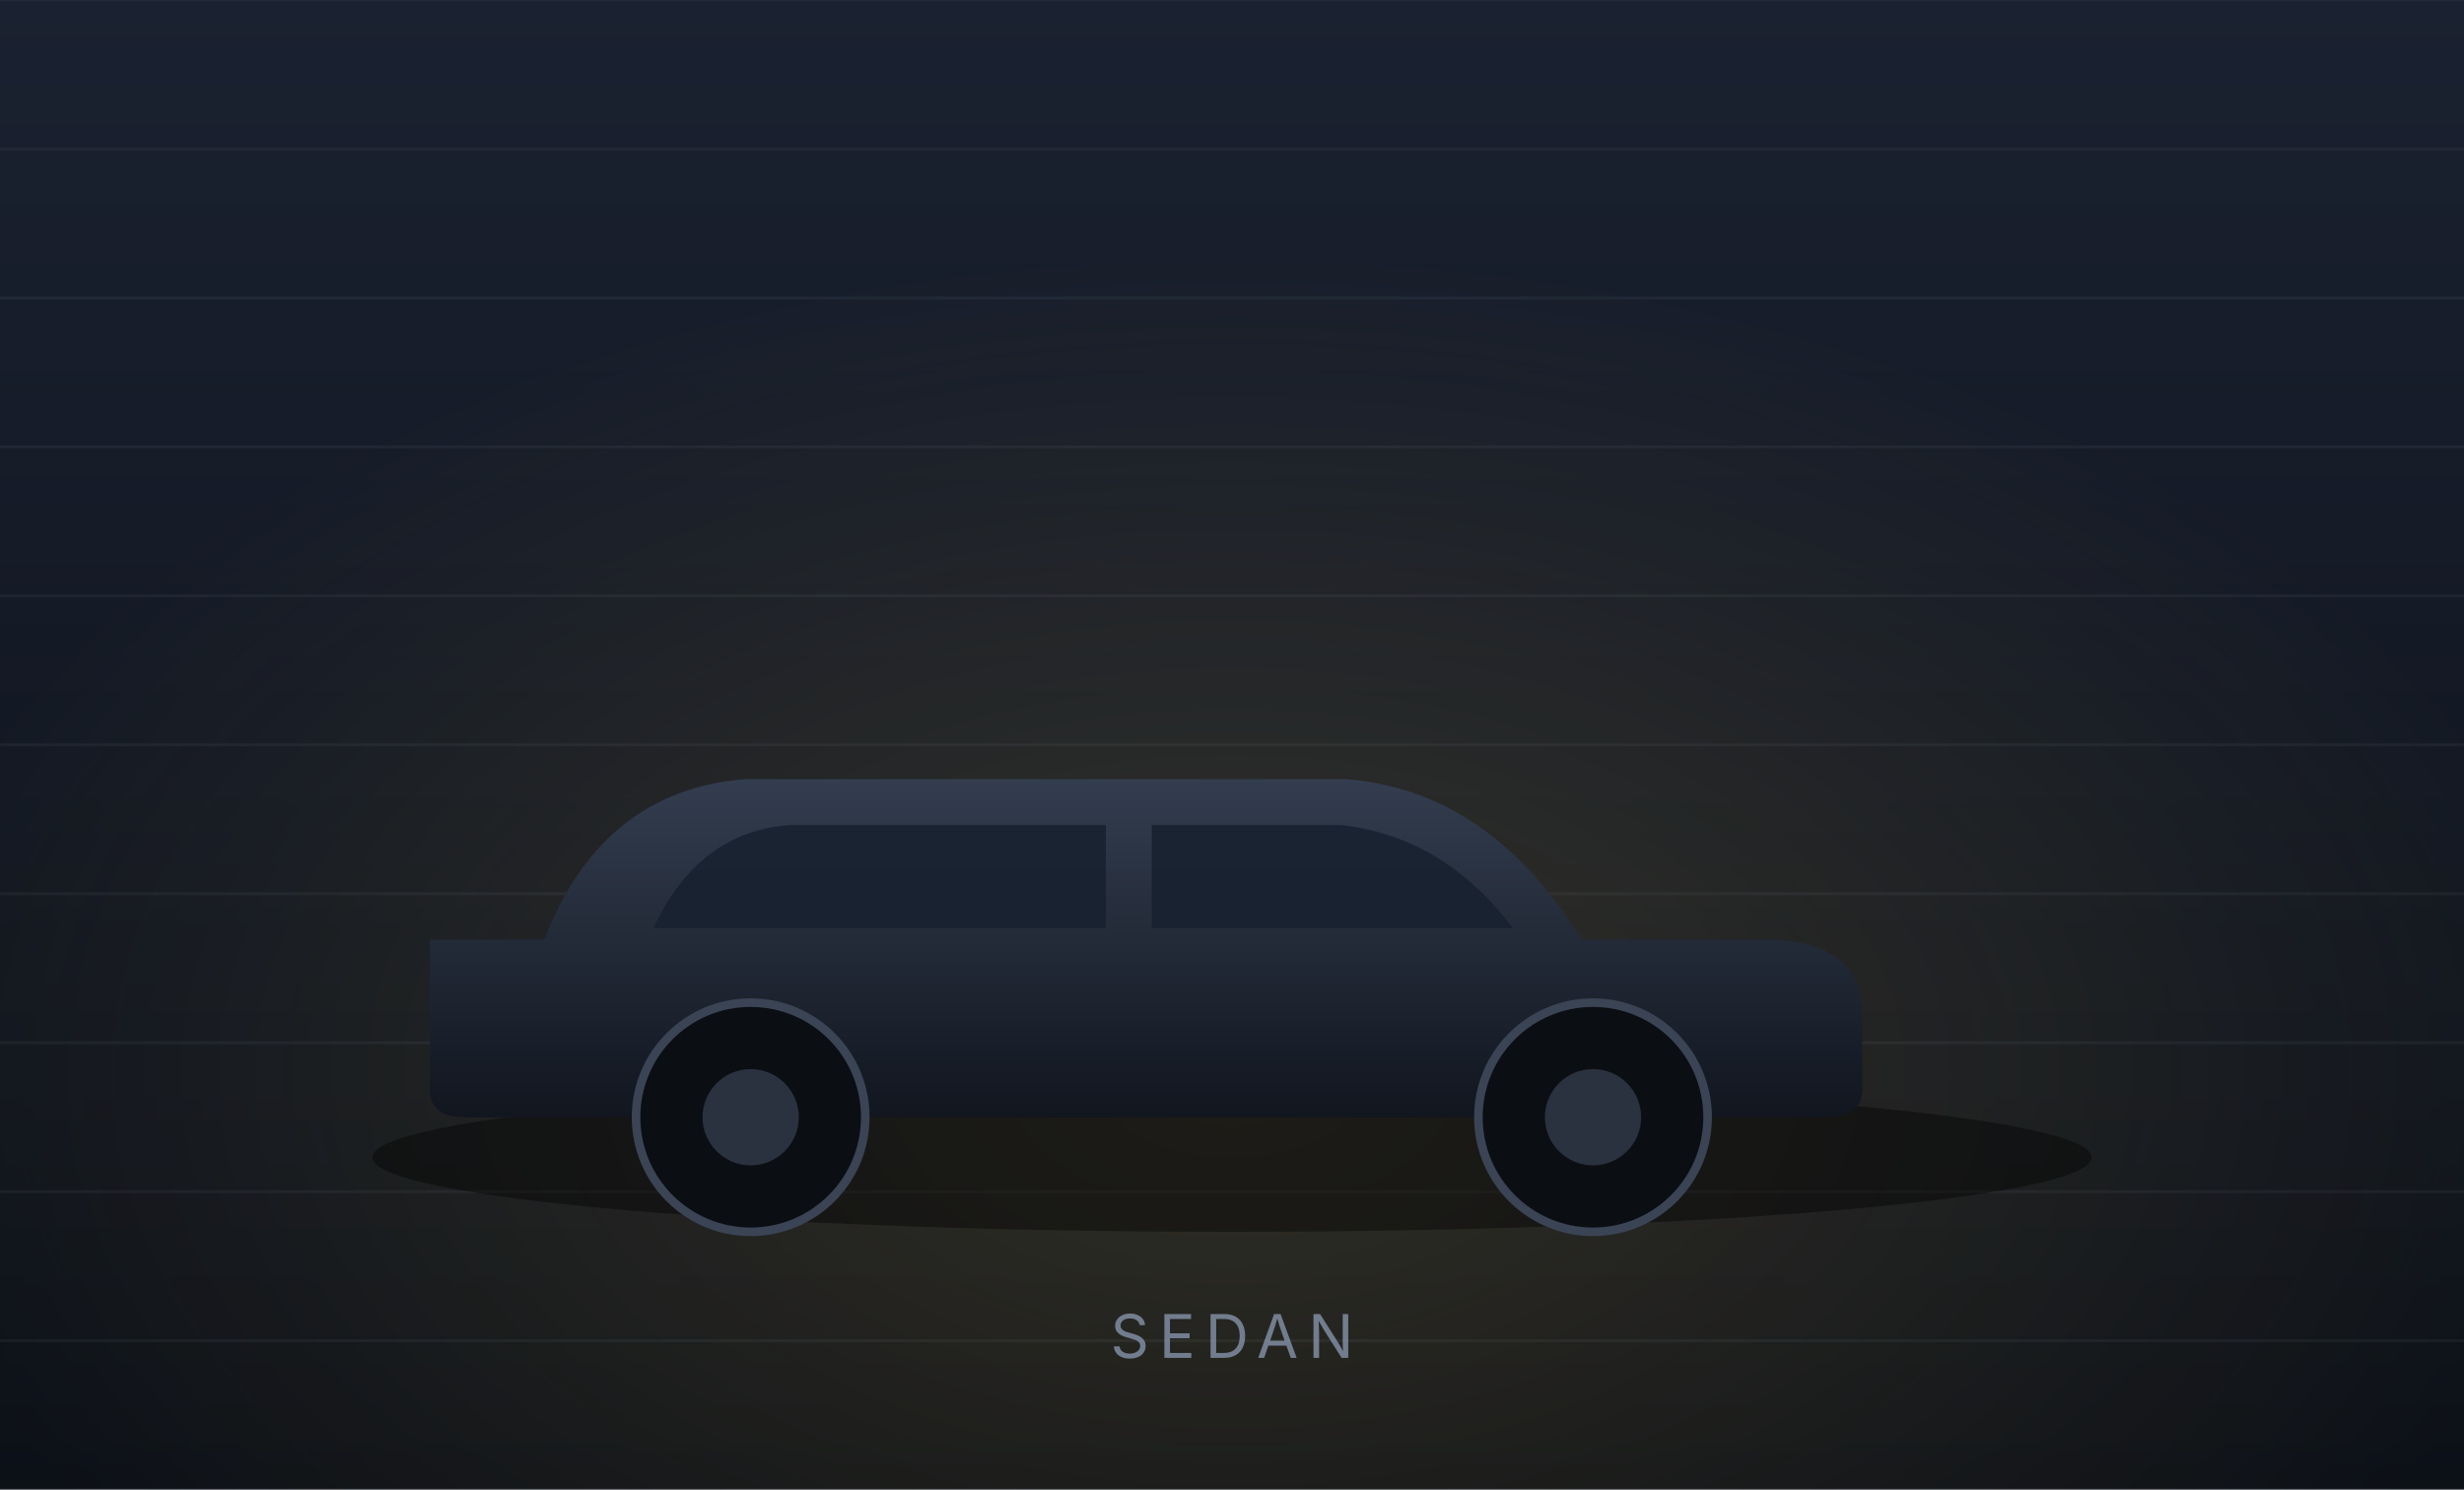
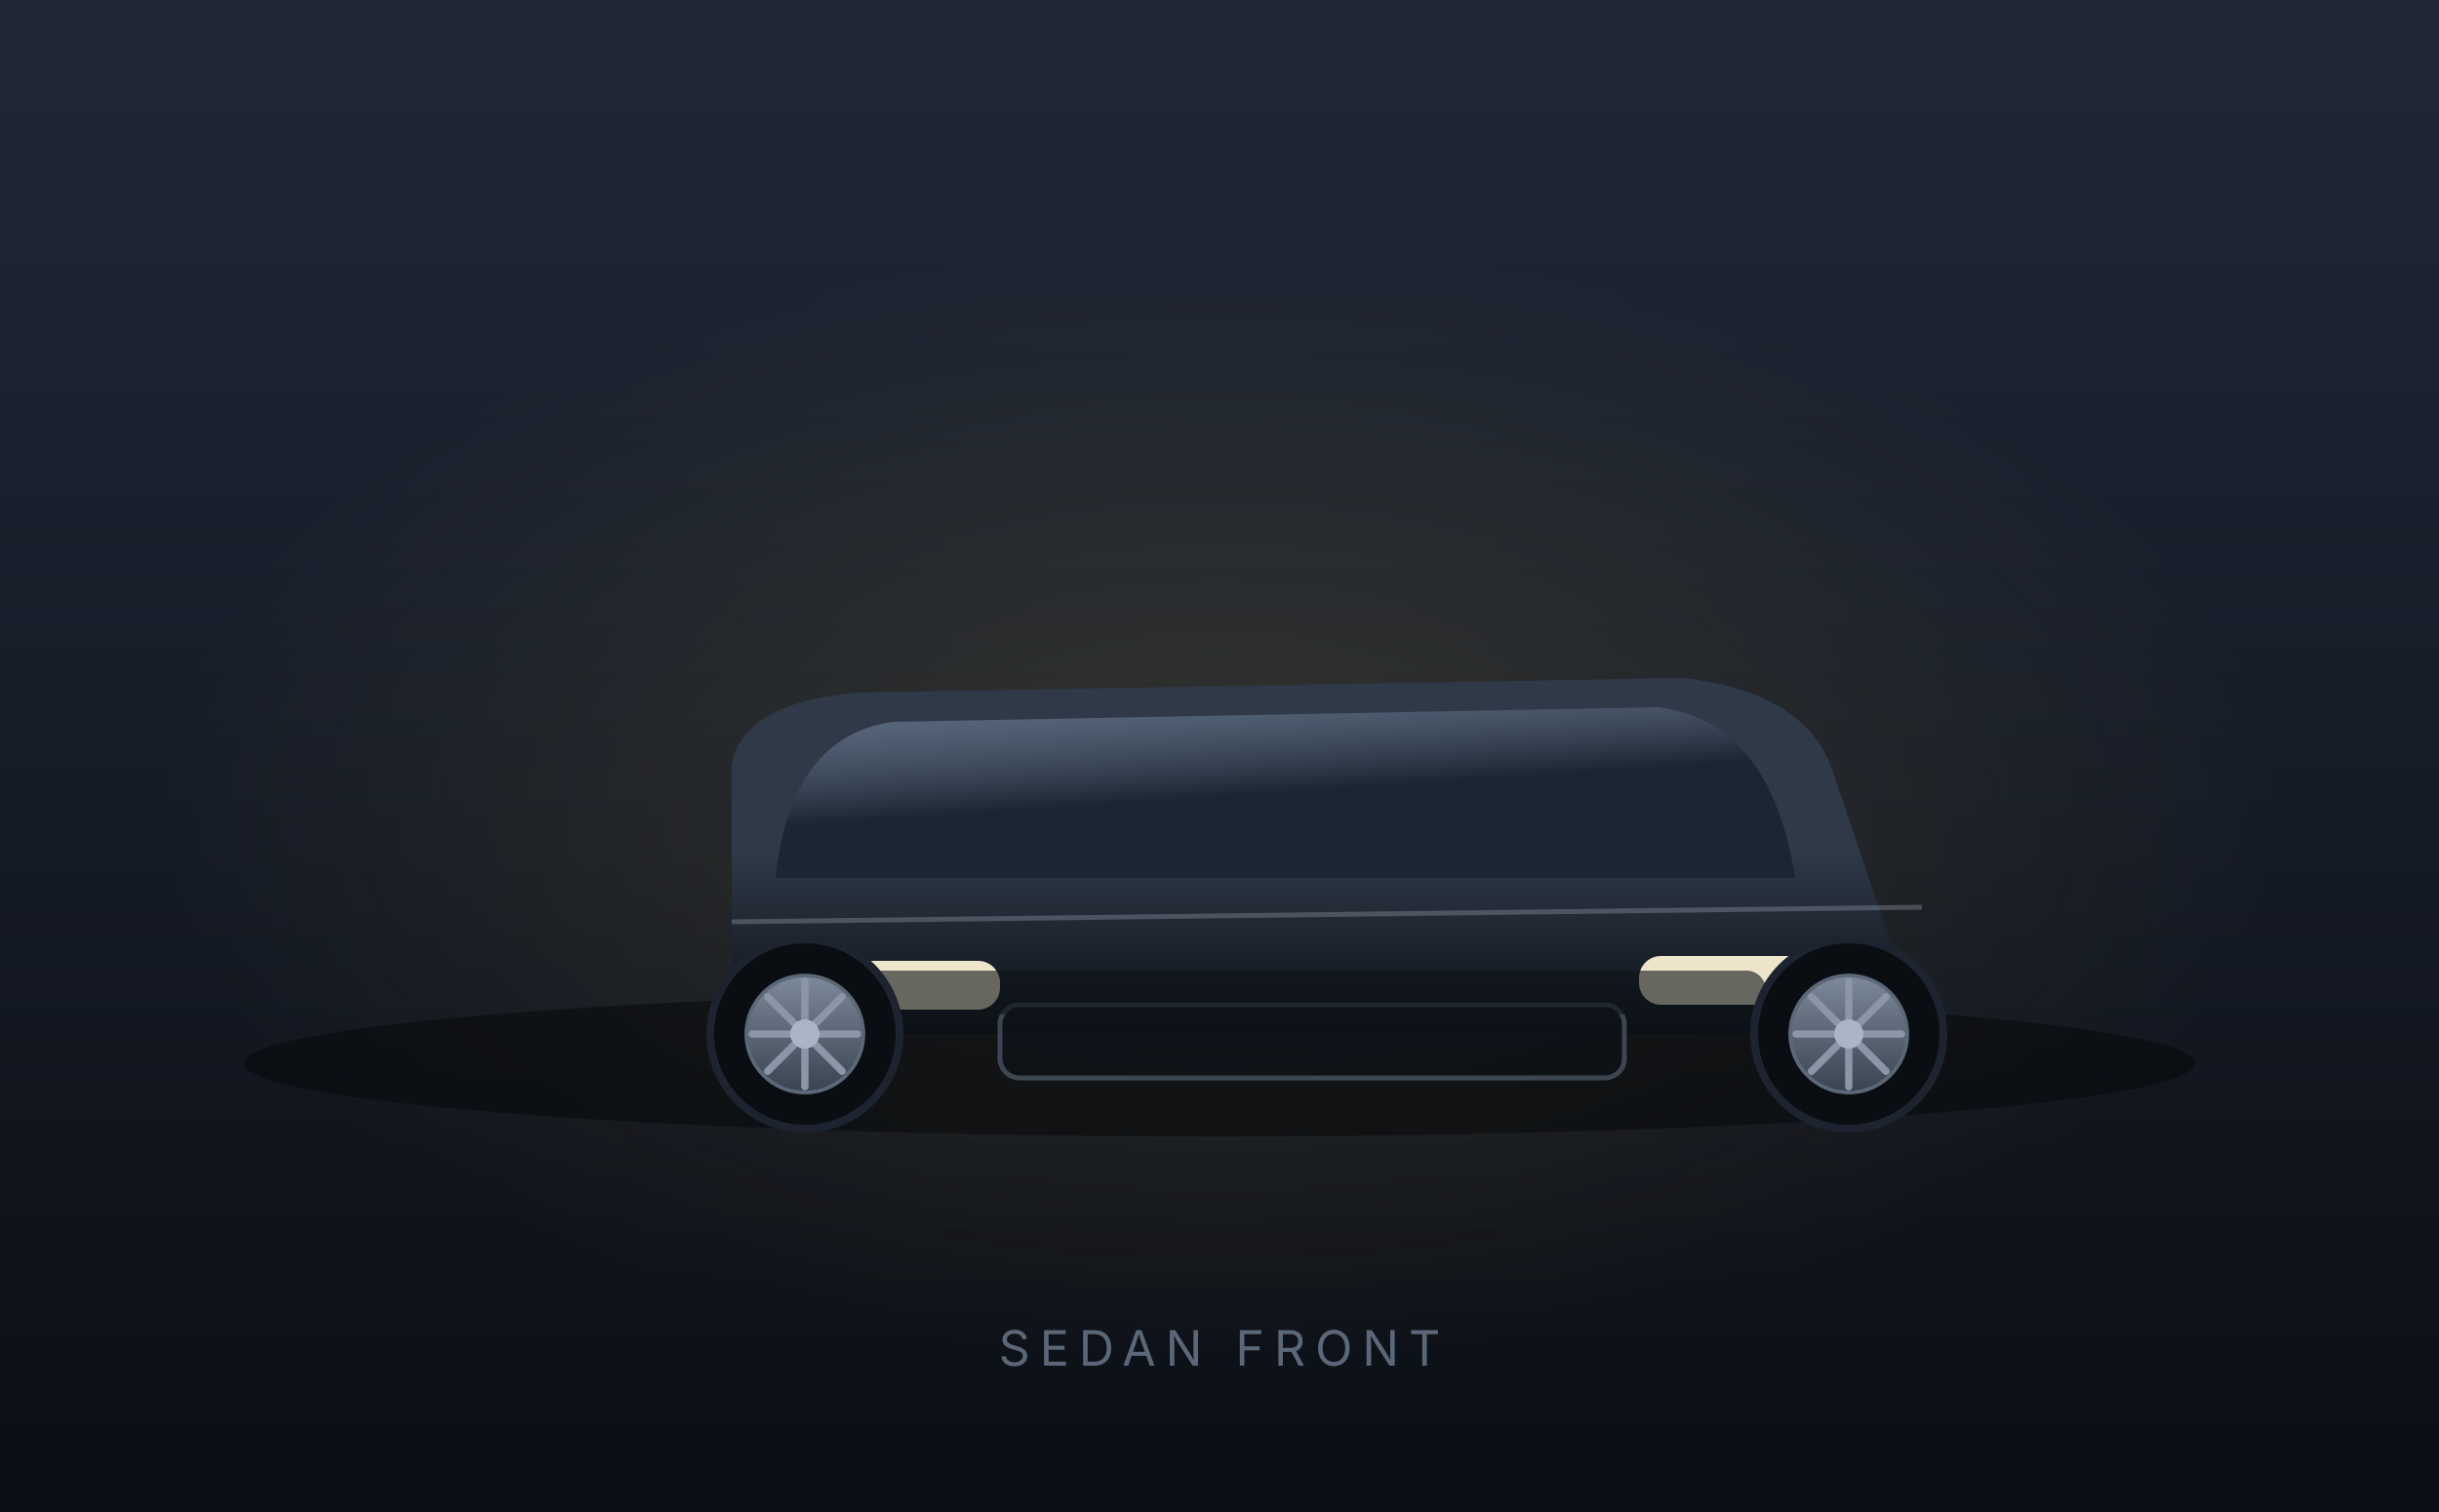
- <svg xmlns="http://www.w3.org/2000/svg" viewBox="0 0 860 520" width="860" height="520" role="img" aria-label="sedan">
+ <svg xmlns="http://www.w3.org/2000/svg" viewBox="0 0 1000 620" width="1000" height="620" role="img" aria-label="sedan front">
  <defs>
    <linearGradient id="bg" x1="0" y1="0" x2="0" y2="1">
-       <stop offset="0%" stop-color="#1a2130" />
-       <stop offset="100%" stop-color="#0c1017" />
+       <stop offset="0%" stop-color="#202838" />
+       <stop offset="55%" stop-color="#151b26" />
+       <stop offset="100%" stop-color="#0b0e14" />
    </linearGradient>
    <linearGradient id="body" x1="0" y1="0" x2="0" y2="1">
-       <stop offset="0%" stop-color="#333d4f" />
-       <stop offset="100%" stop-color="#11161f" />
+       <stop offset="0%" stop-color="#2f3948" />
+       <stop offset="48%" stop-color="#2f3948" />
+       <stop offset="100%" stop-color="#0c1016" />
    </linearGradient>
-     <radialGradient id="glow" cx="50%" cy="72%" r="55%">
-       <stop offset="0%" stop-color="#e6bf57" stop-opacity="0.16" />
+     <linearGradient id="roof" x1="0" y1="0" x2="0" y2="1">
+       <stop offset="0%" stop-color="#ffffff" stop-opacity="0.16" />
+       <stop offset="100%" stop-color="#ffffff" stop-opacity="0" />
+     </linearGradient>
+     <linearGradient id="glass" x1="0" y1="0" x2="0.4" y2="1">
+       <stop offset="0%" stop-color="#7f93ad" stop-opacity="0.55" />
+       <stop offset="60%" stop-color="#1b2431" stop-opacity="0.95" />
+     </linearGradient>
+     <linearGradient id="rim" x1="0" y1="0" x2="0" y2="1">
+       <stop offset="0%" stop-color="#7d8a9b" />
+       <stop offset="100%" stop-color="#39434f" />
+     </linearGradient>
+     <linearGradient id="leather" x1="0" y1="0" x2="0" y2="1">
+       <stop offset="0%" stop-color="#26303d" />
+       <stop offset="100%" stop-color="#151c26" />
+     </linearGradient>
+     <radialGradient id="pool" cx="50%" cy="50%" r="50%">
+       <stop offset="0%" stop-color="#e6bf57" stop-opacity="0.14" />
      <stop offset="100%" stop-color="#e6bf57" stop-opacity="0" />
    </radialGradient>
  </defs>
-   <rect width="860" height="520" fill="url(#bg)" />
-   <rect width="860" height="520" fill="url(#glow)" />
-   <g opacity="0.07" stroke="#9fb0c8" stroke-width="1">
-     <line x1="0" y1="0" x2="860" y2="0" />
-     <line x1="0" y1="52" x2="860" y2="52" />
-     <line x1="0" y1="104" x2="860" y2="104" />
-     <line x1="0" y1="156" x2="860" y2="156" />
-     <line x1="0" y1="208" x2="860" y2="208" />
-     <line x1="0" y1="260" x2="860" y2="260" />
-     <line x1="0" y1="312" x2="860" y2="312" />
-     <line x1="0" y1="364" x2="860" y2="364" />
-     <line x1="0" y1="416" x2="860" y2="416" />
-     <line x1="0" y1="468" x2="860" y2="468" />
-     <line x1="0" y1="520" x2="860" y2="520" />
+   <rect width="1000" height="620" fill="url(#bg)" />
+   <ellipse cx="500" cy="330" rx="430" ry="230" fill="url(#pool)" />
+   <ellipse cx="500" cy="436" rx="400" ry="30" fill="#05070a" opacity="0.55" />
+   <path d="M300 424 L300 314 Q304 288 352 284 L690 278              Q742 284 752 318 L788 424 Z" fill="url(#body)" />
+   <path d="M318 360 Q324 302 366 296 L680 290              Q726 296 736 360 Z" fill="url(#glass)" />
+   <path d="M300 378 L788 372" stroke="#c9d3e0" stroke-width="2" opacity="0.25" />
+   <rect x="316" y="394" width="94" height="20" rx="9" fill="#fff6d8" opacity="0.92" />
+   <rect x="672" y="392" width="94" height="20" rx="9" fill="#fff6d8" opacity="0.92" />
+   <rect x="410" y="412" width="256" height="30" rx="8" fill="#0d1218" opacity="0.75" />
+   <rect x="410" y="412" width="256" height="30" rx="8" fill="none" stroke="#5c6878" stroke-width="2" opacity="0.6" />
+   <rect x="352" y="398" width="372" height="18" rx="8" fill="#0d1218" opacity="0.6" />
+   <g>
+     <circle cx="330" cy="424" r="40" fill="#0a0d12" />
+     <circle cx="330" cy="424" r="38.8" fill="none" stroke="#1d242f" stroke-width="3.2" />
+     <circle cx="330" cy="424" r="24" fill="url(#rim)" />
+     <circle cx="330" cy="424" r="24" fill="none" stroke="#5c6878" stroke-width="1.5" />
+     <line x1="336.4" y1="424" x2="351.6" y2="424" stroke="#8b97a8" stroke-width="3" stroke-linecap="round" />
+     <line x1="334.525" y1="428.525" x2="345.274" y2="439.274" stroke="#8b97a8" stroke-width="3" stroke-linecap="round" />
+     <line x1="330" y1="430.4" x2="330" y2="445.6" stroke="#8b97a8" stroke-width="3" stroke-linecap="round" />
+     <line x1="325.475" y1="428.525" x2="314.726" y2="439.274" stroke="#8b97a8" stroke-width="3" stroke-linecap="round" />
+     <line x1="323.6" y1="424" x2="308.4" y2="424" stroke="#8b97a8" stroke-width="3" stroke-linecap="round" />
+     <line x1="325.475" y1="419.475" x2="314.726" y2="408.726" stroke="#8b97a8" stroke-width="3" stroke-linecap="round" />
+     <line x1="330" y1="417.6" x2="330" y2="402.4" stroke="#8b97a8" stroke-width="3" stroke-linecap="round" />
+     <line x1="334.525" y1="419.475" x2="345.274" y2="408.726" stroke="#8b97a8" stroke-width="3" stroke-linecap="round" />
+     <circle cx="330" cy="424" r="6" fill="#aab6c6" />
  </g>
-   <ellipse cx="430" cy="404" rx="300" ry="26" fill="#000" opacity="0.4" />
-   <g transform="translate(0,28)">
-     <path d="M150 300 L190 300 Q210 248 260 244 L470 244 Q520 248 552 300 L620 300 Q650 302 650 326 L650 352 Q650 362 638 362 L162 362 Q150 362 150 352 Z" fill="url(#body)" />
-     <path d="M228 296 Q244 262 276 260 L386 260 L386 296 Z" fill="#16202e" opacity="0.85" />
-     <path d="M402 260 L468 260 Q504 264 528 296 L402 296 Z" fill="#16202e" opacity="0.85" />
-     <circle cx="262" cy="362" r="40" fill="#0b0e13" stroke="#3a4454" stroke-width="3" />
-     <circle cx="262" cy="362" r="16.8" fill="#2a323f" />
-     <circle cx="556" cy="362" r="40" fill="#0b0e13" stroke="#3a4454" stroke-width="3" />
-     <circle cx="556" cy="362" r="16.8" fill="#2a323f" />
+   <g>
+     <circle cx="758" cy="424" r="40" fill="#0a0d12" />
+     <circle cx="758" cy="424" r="38.8" fill="none" stroke="#1d242f" stroke-width="3.2" />
+     <circle cx="758" cy="424" r="24" fill="url(#rim)" />
+     <circle cx="758" cy="424" r="24" fill="none" stroke="#5c6878" stroke-width="1.5" />
+     <line x1="764.4" y1="424" x2="779.6" y2="424" stroke="#8b97a8" stroke-width="3" stroke-linecap="round" />
+     <line x1="762.525" y1="428.525" x2="773.274" y2="439.274" stroke="#8b97a8" stroke-width="3" stroke-linecap="round" />
+     <line x1="758" y1="430.4" x2="758" y2="445.6" stroke="#8b97a8" stroke-width="3" stroke-linecap="round" />
+     <line x1="753.475" y1="428.525" x2="742.726" y2="439.274" stroke="#8b97a8" stroke-width="3" stroke-linecap="round" />
+     <line x1="751.6" y1="424" x2="736.4" y2="424" stroke="#8b97a8" stroke-width="3" stroke-linecap="round" />
+     <line x1="753.475" y1="419.475" x2="742.726" y2="408.726" stroke="#8b97a8" stroke-width="3" stroke-linecap="round" />
+     <line x1="758" y1="417.6" x2="758" y2="402.4" stroke="#8b97a8" stroke-width="3" stroke-linecap="round" />
+     <line x1="762.525" y1="419.475" x2="773.274" y2="408.726" stroke="#8b97a8" stroke-width="3" stroke-linecap="round" />
+     <circle cx="758" cy="424" r="6" fill="#aab6c6" />
  </g>
-   <text x="430" y="474" text-anchor="middle" font-family="system-ui,-apple-system,Segoe UI,sans-serif" font-size="21" letter-spacing="3.5" fill="#8fa0b8" opacity="0.72">SEDAN</text>
+   <text x="500" y="560" text-anchor="middle" font-family="system-ui,-apple-system,Segoe UI,sans-serif" font-size="20" letter-spacing="4" fill="#8fa0b8" opacity="0.6">SEDAN FRONT</text>
</svg>
